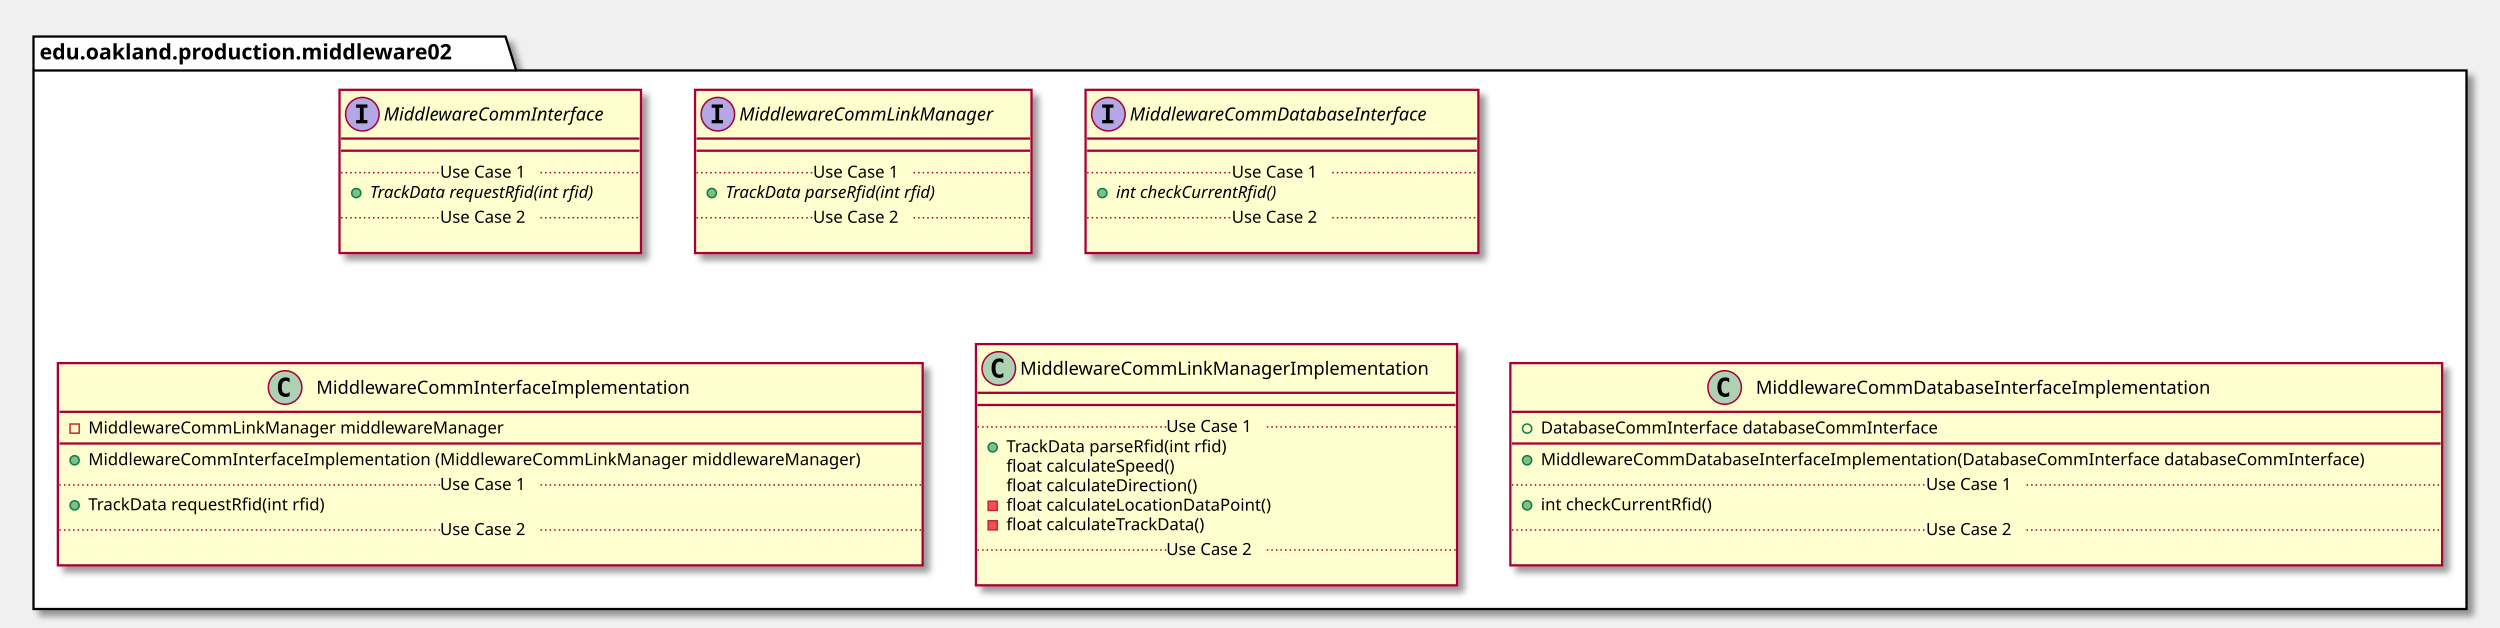
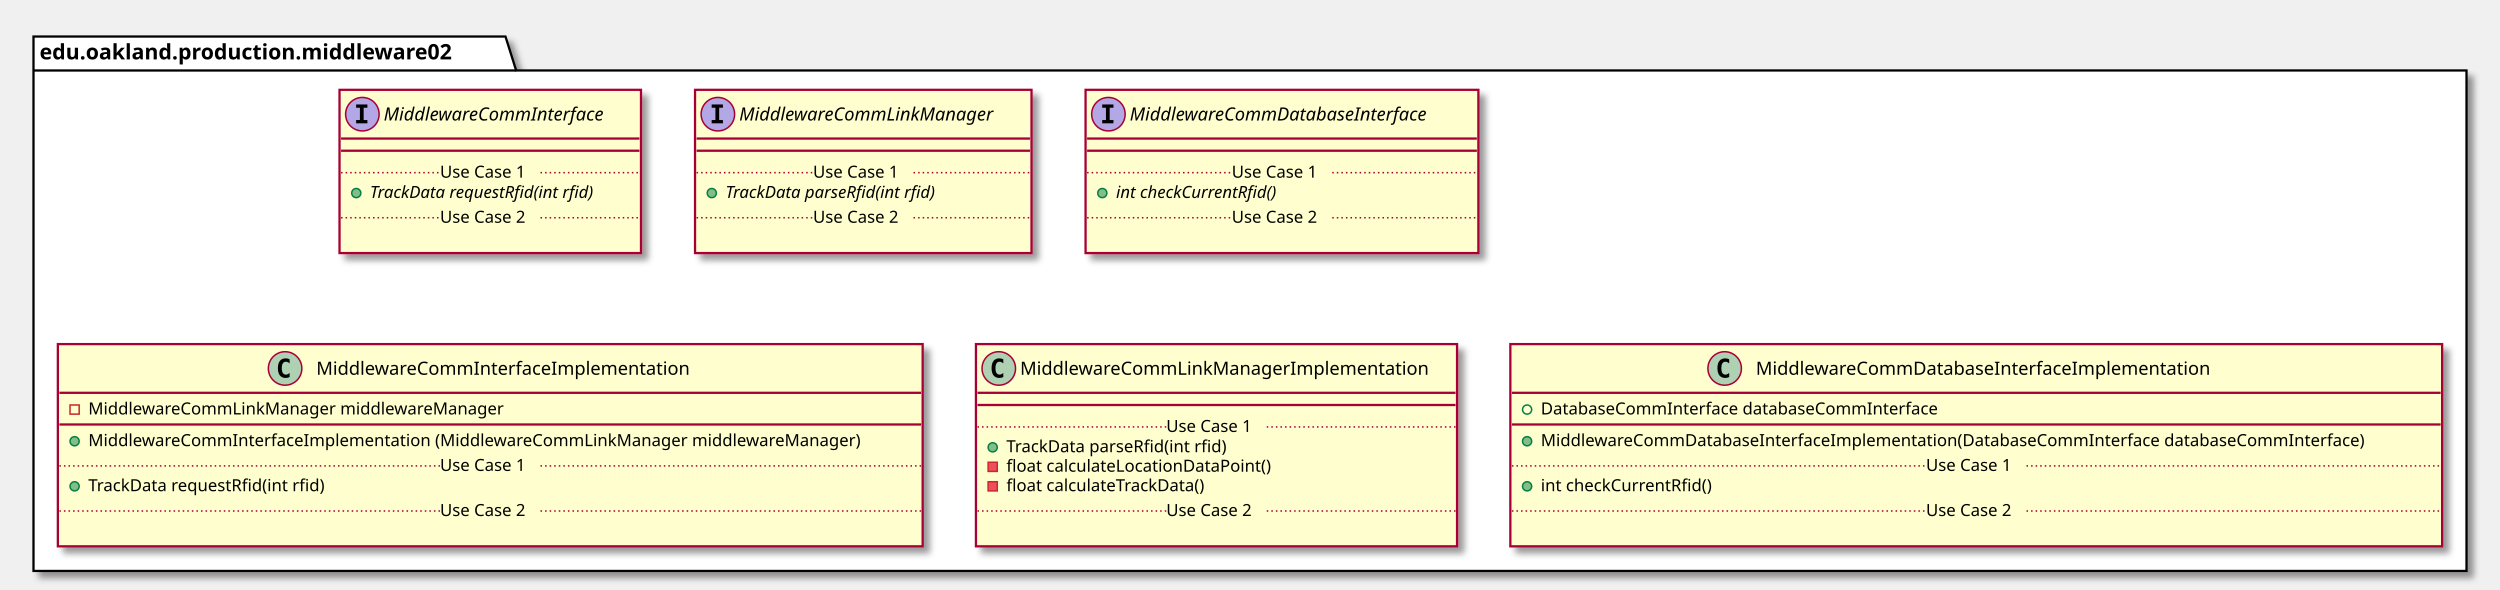
- <svg xmlns="http://www.w3.org/2000/svg" contentScriptType="application/ecmascript" contentStyleType="text/css" height="412px" preserveAspectRatio="none" style="width:1642px;height:412px;" version="1.1" viewBox="0 0 1642 412" width="1642px" zoomAndPan="magnify">
+ <svg xmlns="http://www.w3.org/2000/svg" contentScriptType="application/ecmascript" contentStyleType="text/css" height="387px" preserveAspectRatio="none" style="width:1642px;height:387px;" version="1.1" viewBox="0 0 1642 387" width="1642px" zoomAndPan="magnify">
  <defs>
-     <filter height="300%" id="fpgl8zoe4yqt0" width="300%" x="-1" y="-1">
+     <filter height="300%" id="fgqxfyh06w0ty" width="300%" x="-1" y="-1">
      <feGaussianBlur result="blurOut" stdDeviation="2.0" />
      <feColorMatrix in="blurOut" result="blurOut2" type="matrix" values="0 0 0 0 0 0 0 0 0 0 0 0 0 0 0 0 0 0 .4 0" />
      <feOffset dx="4.0" dy="4.0" in="blurOut2" result="blurOut3" />
      <feBlend in="SourceGraphic" in2="blurOut3" mode="normal" />
    </filter>
  </defs>
  <g>
-     <polygon fill="#FFFFFF" filter="url(#fpgl8zoe4yqt0)" points="22,24,332,24,339,46.297,1620,46.297,1620,400,22,400,22,24" style="stroke: #000000; stroke-width: 1.5;" />
+     <polygon fill="#FFFFFF" filter="url(#fgqxfyh06w0ty)" points="22,24,332,24,339,46.297,1620,46.297,1620,375,22,375,22,24" style="stroke: #000000; stroke-width: 1.5;" />
    <line style="stroke: #000000; stroke-width: 1.5;" x1="22" x2="339" y1="46.297" y2="46.297" />
    <text fill="#000000" font-family="sans-serif" font-size="14" font-weight="bold" lengthAdjust="spacingAndGlyphs" textLength="304" x="26" y="38.995">edu.oakland.production.middleware02</text>
-     <rect fill="#FEFECE" filter="url(#fpgl8zoe4yqt0)" height="107.219" id="MiddlewareCommInterface" style="stroke: #A80036; stroke-width: 1.5;" width="198" x="223" y="59" />
+     <rect fill="#FEFECE" filter="url(#fgqxfyh06w0ty)" height="107.219" id="MiddlewareCommInterface" style="stroke: #A80036; stroke-width: 1.5;" width="198" x="223" y="59" />
    <ellipse cx="238" cy="75" fill="#B4A7E5" rx="11" ry="11" style="stroke: #A80036; stroke-width: 1.0;" />
    <path d="M233.922,70.766 L233.922,68.609 L241.312,68.609 L241.312,70.766 L238.844,70.766 L238.844,78.844 L241.312,78.844 L241.312,81 L233.922,81 L233.922,78.844 L236.391,78.844 L236.391,70.766 L233.922,70.766 Z " />
    <text fill="#000000" font-family="sans-serif" font-size="12" font-style="italic" lengthAdjust="spacingAndGlyphs" textLength="166" x="252" y="79.154">MiddlewareCommInterface</text>
    <line style="stroke: #A80036; stroke-width: 1.5;" x1="224" x2="420" y1="91" y2="91" />
    <line style="stroke: #A80036; stroke-width: 1.5;" x1="224" x2="420" y1="99" y2="99" />
    <ellipse cx="234" cy="126.805" fill="#84BE84" rx="3" ry="3" style="stroke: #038048; stroke-width: 1.0;" />
    <text fill="#000000" font-family="sans-serif" font-size="11" font-style="italic" lengthAdjust="spacingAndGlyphs" textLength="171" x="243" y="130.015">TrackData requestRfid(int rfid)</text>
    <line style="stroke: #A80036; stroke-width: 1.0; stroke-dasharray: 1.0,2.0;" x1="224" x2="289" y1="113.402" y2="113.402" />
    <text fill="#000000" font-family="sans-serif" font-size="11" lengthAdjust="spacingAndGlyphs" textLength="66" x="289" y="116.71">Use Case 1</text>
    <line style="stroke: #A80036; stroke-width: 1.0; stroke-dasharray: 1.0,2.0;" x1="355" x2="420" y1="113.402" y2="113.402" />
    <text fill="#000000" font-family="sans-serif" font-size="11" lengthAdjust="spacingAndGlyphs" textLength="0" x="233" y="159.625" />
    <line style="stroke: #A80036; stroke-width: 1.0; stroke-dasharray: 1.0,2.0;" x1="224" x2="289" y1="143.012" y2="143.012" />
    <text fill="#000000" font-family="sans-serif" font-size="11" lengthAdjust="spacingAndGlyphs" textLength="66" x="289" y="146.32">Use Case 2</text>
    <line style="stroke: #A80036; stroke-width: 1.0; stroke-dasharray: 1.0,2.0;" x1="355" x2="420" y1="143.012" y2="143.012" />
-     <rect fill="#FEFECE" filter="url(#fpgl8zoe4yqt0)" height="107.219" id="MiddlewareCommLinkManager" style="stroke: #A80036; stroke-width: 1.5;" width="221" x="456.5" y="59" />
+     <rect fill="#FEFECE" filter="url(#fgqxfyh06w0ty)" height="107.219" id="MiddlewareCommLinkManager" style="stroke: #A80036; stroke-width: 1.5;" width="221" x="456.5" y="59" />
    <ellipse cx="471.5" cy="75" fill="#B4A7E5" rx="11" ry="11" style="stroke: #A80036; stroke-width: 1.0;" />
    <path d="M467.422,70.766 L467.422,68.609 L474.812,68.609 L474.812,70.766 L472.344,70.766 L472.344,78.844 L474.812,78.844 L474.812,81 L467.422,81 L467.422,78.844 L469.891,78.844 L469.891,70.766 L467.422,70.766 Z " />
    <text fill="#000000" font-family="sans-serif" font-size="12" font-style="italic" lengthAdjust="spacingAndGlyphs" textLength="189" x="485.5" y="79.154">MiddlewareCommLinkManager</text>
    <line style="stroke: #A80036; stroke-width: 1.5;" x1="457.5" x2="676.5" y1="91" y2="91" />
    <line style="stroke: #A80036; stroke-width: 1.5;" x1="457.5" x2="676.5" y1="99" y2="99" />
    <ellipse cx="467.5" cy="126.805" fill="#84BE84" rx="3" ry="3" style="stroke: #038048; stroke-width: 1.0;" />
    <text fill="#000000" font-family="sans-serif" font-size="11" font-style="italic" lengthAdjust="spacingAndGlyphs" textLength="160" x="476.5" y="130.015">TrackData parseRfid(int rfid)</text>
    <line style="stroke: #A80036; stroke-width: 1.0; stroke-dasharray: 1.0,2.0;" x1="457.5" x2="534" y1="113.402" y2="113.402" />
    <text fill="#000000" font-family="sans-serif" font-size="11" lengthAdjust="spacingAndGlyphs" textLength="66" x="534" y="116.71">Use Case 1</text>
    <line style="stroke: #A80036; stroke-width: 1.0; stroke-dasharray: 1.0,2.0;" x1="600" x2="676.5" y1="113.402" y2="113.402" />
    <text fill="#000000" font-family="sans-serif" font-size="11" lengthAdjust="spacingAndGlyphs" textLength="0" x="466.5" y="159.625" />
    <line style="stroke: #A80036; stroke-width: 1.0; stroke-dasharray: 1.0,2.0;" x1="457.5" x2="534" y1="143.012" y2="143.012" />
    <text fill="#000000" font-family="sans-serif" font-size="11" lengthAdjust="spacingAndGlyphs" textLength="66" x="534" y="146.32">Use Case 2</text>
    <line style="stroke: #A80036; stroke-width: 1.0; stroke-dasharray: 1.0,2.0;" x1="600" x2="676.5" y1="143.012" y2="143.012" />
-     <rect fill="#FEFECE" filter="url(#fpgl8zoe4yqt0)" height="107.219" id="MiddlewareCommDatabaseInterface" style="stroke: #A80036; stroke-width: 1.5;" width="258" x="713" y="59" />
+     <rect fill="#FEFECE" filter="url(#fgqxfyh06w0ty)" height="107.219" id="MiddlewareCommDatabaseInterface" style="stroke: #A80036; stroke-width: 1.5;" width="258" x="713" y="59" />
    <ellipse cx="728" cy="75" fill="#B4A7E5" rx="11" ry="11" style="stroke: #A80036; stroke-width: 1.0;" />
    <path d="M723.922,70.766 L723.922,68.609 L731.312,68.609 L731.312,70.766 L728.844,70.766 L728.844,78.844 L731.312,78.844 L731.312,81 L723.922,81 L723.922,78.844 L726.391,78.844 L726.391,70.766 L723.922,70.766 Z " />
    <text fill="#000000" font-family="sans-serif" font-size="12" font-style="italic" lengthAdjust="spacingAndGlyphs" textLength="226" x="742" y="79.154">MiddlewareCommDatabaseInterface</text>
    <line style="stroke: #A80036; stroke-width: 1.5;" x1="714" x2="970" y1="91" y2="91" />
    <line style="stroke: #A80036; stroke-width: 1.5;" x1="714" x2="970" y1="99" y2="99" />
    <ellipse cx="724" cy="126.805" fill="#84BE84" rx="3" ry="3" style="stroke: #038048; stroke-width: 1.0;" />
    <text fill="#000000" font-family="sans-serif" font-size="11" font-style="italic" lengthAdjust="spacingAndGlyphs" textLength="123" x="733" y="130.015">int checkCurrentRfid()</text>
    <line style="stroke: #A80036; stroke-width: 1.0; stroke-dasharray: 1.0,2.0;" x1="714" x2="809" y1="113.402" y2="113.402" />
    <text fill="#000000" font-family="sans-serif" font-size="11" lengthAdjust="spacingAndGlyphs" textLength="66" x="809" y="116.71">Use Case 1</text>
    <line style="stroke: #A80036; stroke-width: 1.0; stroke-dasharray: 1.0,2.0;" x1="875" x2="970" y1="113.402" y2="113.402" />
    <text fill="#000000" font-family="sans-serif" font-size="11" lengthAdjust="spacingAndGlyphs" textLength="0" x="723" y="159.625" />
    <line style="stroke: #A80036; stroke-width: 1.0; stroke-dasharray: 1.0,2.0;" x1="714" x2="809" y1="143.012" y2="143.012" />
    <text fill="#000000" font-family="sans-serif" font-size="11" lengthAdjust="spacingAndGlyphs" textLength="66" x="809" y="146.32">Use Case 2</text>
    <line style="stroke: #A80036; stroke-width: 1.0; stroke-dasharray: 1.0,2.0;" x1="875" x2="970" y1="143.012" y2="143.012" />
-     <rect fill="#FEFECE" filter="url(#fpgl8zoe4yqt0)" height="132.828" id="MiddlewareCommInterfaceImplementation" style="stroke: #A80036; stroke-width: 1.5;" width="568" x="38" y="238.5" />
-     <ellipse cx="187.25" cy="254.5" fill="#ADD1B2" rx="11" ry="11" style="stroke: #A80036; stroke-width: 1.0;" />
-     <path d="M190.219,260.141 Q189.641,260.438 189,260.578 Q188.359,260.734 187.656,260.734 Q185.156,260.734 183.828,259.094 Q182.516,257.438 182.516,254.312 Q182.516,251.188 183.828,249.531 Q185.156,247.875 187.656,247.875 Q188.359,247.875 189,248.031 Q189.656,248.188 190.219,248.484 L190.219,251.203 Q189.594,250.625 189,250.359 Q188.406,250.078 187.781,250.078 Q186.438,250.078 185.75,251.156 Q185.062,252.219 185.062,254.312 Q185.062,256.406 185.75,257.484 Q186.438,258.547 187.781,258.547 Q188.406,258.547 189,258.281 Q189.594,258 190.219,257.422 L190.219,260.141 Z " />
-     <text fill="#000000" font-family="sans-serif" font-size="12" lengthAdjust="spacingAndGlyphs" textLength="261" x="207.75" y="258.654">MiddlewareCommInterfaceImplementation</text>
-     <line style="stroke: #A80036; stroke-width: 1.5;" x1="39" x2="605" y1="270.5" y2="270.5" />
-     <rect fill="none" height="6" style="stroke: #C82930; stroke-width: 1.0;" width="6" x="46" y="278.5" />
-     <text fill="#000000" font-family="sans-serif" font-size="11" lengthAdjust="spacingAndGlyphs" textLength="291" x="58" y="284.71">MiddlewareCommLinkManager middlewareManager</text>
-     <line style="stroke: #A80036; stroke-width: 1.5;" x1="39" x2="605" y1="291.305" y2="291.305" />
-     <ellipse cx="49" cy="302.305" fill="#84BE84" rx="3" ry="3" style="stroke: #038048; stroke-width: 1.0;" />
-     <text fill="#000000" font-family="sans-serif" font-size="11" lengthAdjust="spacingAndGlyphs" textLength="542" x="58" y="305.515">MiddlewareCommInterfaceImplementation (MiddlewareCommLinkManager middlewareManager)</text>
-     <ellipse cx="49" cy="331.914" fill="#84BE84" rx="3" ry="3" style="stroke: #038048; stroke-width: 1.0;" />
-     <text fill="#000000" font-family="sans-serif" font-size="11" lengthAdjust="spacingAndGlyphs" textLength="171" x="58" y="335.125">TrackData requestRfid(int rfid)</text>
-     <line style="stroke: #A80036; stroke-width: 1.0; stroke-dasharray: 1.0,2.0;" x1="39" x2="289" y1="318.512" y2="318.512" />
-     <text fill="#000000" font-family="sans-serif" font-size="11" lengthAdjust="spacingAndGlyphs" textLength="66" x="289" y="321.82">Use Case 1</text>
-     <line style="stroke: #A80036; stroke-width: 1.0; stroke-dasharray: 1.0,2.0;" x1="355" x2="605" y1="318.512" y2="318.512" />
-     <text fill="#000000" font-family="sans-serif" font-size="11" lengthAdjust="spacingAndGlyphs" textLength="0" x="48" y="364.734" />
-     <line style="stroke: #A80036; stroke-width: 1.0; stroke-dasharray: 1.0,2.0;" x1="39" x2="289" y1="348.121" y2="348.121" />
-     <text fill="#000000" font-family="sans-serif" font-size="11" lengthAdjust="spacingAndGlyphs" textLength="66" x="289" y="351.429">Use Case 2</text>
-     <line style="stroke: #A80036; stroke-width: 1.0; stroke-dasharray: 1.0,2.0;" x1="355" x2="605" y1="348.121" y2="348.121" />
-     <rect fill="#FEFECE" filter="url(#fpgl8zoe4yqt0)" height="158.438" id="MiddlewareCommLinkManagerImplementation" style="stroke: #A80036; stroke-width: 1.5;" width="316" x="641" y="226" />
+     <rect fill="#FEFECE" filter="url(#fgqxfyh06w0ty)" height="132.828" id="MiddlewareCommInterfaceImplementation" style="stroke: #A80036; stroke-width: 1.5;" width="568" x="38" y="226" />
+     <ellipse cx="187.25" cy="242" fill="#ADD1B2" rx="11" ry="11" style="stroke: #A80036; stroke-width: 1.0;" />
+     <path d="M190.219,247.641 Q189.641,247.938 189,248.078 Q188.359,248.234 187.656,248.234 Q185.156,248.234 183.828,246.594 Q182.516,244.938 182.516,241.812 Q182.516,238.688 183.828,237.031 Q185.156,235.375 187.656,235.375 Q188.359,235.375 189,235.531 Q189.656,235.688 190.219,235.984 L190.219,238.703 Q189.594,238.125 189,237.859 Q188.406,237.578 187.781,237.578 Q186.438,237.578 185.75,238.656 Q185.062,239.719 185.062,241.812 Q185.062,243.906 185.75,244.984 Q186.438,246.047 187.781,246.047 Q188.406,246.047 189,245.781 Q189.594,245.5 190.219,244.922 L190.219,247.641 Z " />
+     <text fill="#000000" font-family="sans-serif" font-size="12" lengthAdjust="spacingAndGlyphs" textLength="261" x="207.75" y="246.154">MiddlewareCommInterfaceImplementation</text>
+     <line style="stroke: #A80036; stroke-width: 1.5;" x1="39" x2="605" y1="258" y2="258" />
+     <rect fill="none" height="6" style="stroke: #C82930; stroke-width: 1.0;" width="6" x="46" y="266" />
+     <text fill="#000000" font-family="sans-serif" font-size="11" lengthAdjust="spacingAndGlyphs" textLength="291" x="58" y="272.21">MiddlewareCommLinkManager middlewareManager</text>
+     <line style="stroke: #A80036; stroke-width: 1.5;" x1="39" x2="605" y1="278.805" y2="278.805" />
+     <ellipse cx="49" cy="289.805" fill="#84BE84" rx="3" ry="3" style="stroke: #038048; stroke-width: 1.0;" />
+     <text fill="#000000" font-family="sans-serif" font-size="11" lengthAdjust="spacingAndGlyphs" textLength="542" x="58" y="293.015">MiddlewareCommInterfaceImplementation (MiddlewareCommLinkManager middlewareManager)</text>
+     <ellipse cx="49" cy="319.414" fill="#84BE84" rx="3" ry="3" style="stroke: #038048; stroke-width: 1.0;" />
+     <text fill="#000000" font-family="sans-serif" font-size="11" lengthAdjust="spacingAndGlyphs" textLength="171" x="58" y="322.625">TrackData requestRfid(int rfid)</text>
+     <line style="stroke: #A80036; stroke-width: 1.0; stroke-dasharray: 1.0,2.0;" x1="39" x2="289" y1="306.012" y2="306.012" />
+     <text fill="#000000" font-family="sans-serif" font-size="11" lengthAdjust="spacingAndGlyphs" textLength="66" x="289" y="309.32">Use Case 1</text>
+     <line style="stroke: #A80036; stroke-width: 1.0; stroke-dasharray: 1.0,2.0;" x1="355" x2="605" y1="306.012" y2="306.012" />
+     <text fill="#000000" font-family="sans-serif" font-size="11" lengthAdjust="spacingAndGlyphs" textLength="0" x="48" y="352.234" />
+     <line style="stroke: #A80036; stroke-width: 1.0; stroke-dasharray: 1.0,2.0;" x1="39" x2="289" y1="335.621" y2="335.621" />
+     <text fill="#000000" font-family="sans-serif" font-size="11" lengthAdjust="spacingAndGlyphs" textLength="66" x="289" y="338.929">Use Case 2</text>
+     <line style="stroke: #A80036; stroke-width: 1.0; stroke-dasharray: 1.0,2.0;" x1="355" x2="605" y1="335.621" y2="335.621" />
+     <rect fill="#FEFECE" filter="url(#fgqxfyh06w0ty)" height="132.828" id="MiddlewareCommLinkManagerImplementation" style="stroke: #A80036; stroke-width: 1.5;" width="316" x="641" y="226" />
    <ellipse cx="656" cy="242" fill="#ADD1B2" rx="11" ry="11" style="stroke: #A80036; stroke-width: 1.0;" />
    <path d="M658.969,247.641 Q658.391,247.938 657.75,248.078 Q657.109,248.234 656.406,248.234 Q653.906,248.234 652.578,246.594 Q651.266,244.938 651.266,241.812 Q651.266,238.688 652.578,237.031 Q653.906,235.375 656.406,235.375 Q657.109,235.375 657.75,235.531 Q658.406,235.688 658.969,235.984 L658.969,238.703 Q658.344,238.125 657.75,237.859 Q657.156,237.578 656.531,237.578 Q655.188,237.578 654.5,238.656 Q653.812,239.719 653.812,241.812 Q653.812,243.906 654.5,244.984 Q655.188,246.047 656.531,246.047 Q657.156,246.047 657.75,245.781 Q658.344,245.5 658.969,244.922 L658.969,247.641 Z " />
    <text fill="#000000" font-family="sans-serif" font-size="12" lengthAdjust="spacingAndGlyphs" textLength="284" x="670" y="246.154">MiddlewareCommLinkManagerImplementation</text>
    <line style="stroke: #A80036; stroke-width: 1.5;" x1="642" x2="956" y1="258" y2="258" />
    <line style="stroke: #A80036; stroke-width: 1.5;" x1="642" x2="956" y1="266" y2="266" />
    <ellipse cx="652" cy="293.805" fill="#84BE84" rx="3" ry="3" style="stroke: #038048; stroke-width: 1.0;" />
    <text fill="#000000" font-family="sans-serif" font-size="11" lengthAdjust="spacingAndGlyphs" textLength="160" x="661" y="297.015">TrackData parseRfid(int rfid)</text>
-     <text fill="#000000" font-family="sans-serif" font-size="11" lengthAdjust="spacingAndGlyphs" textLength="123" x="661" y="309.82">float calculateSpeed()</text>
-     <text fill="#000000" font-family="sans-serif" font-size="11" lengthAdjust="spacingAndGlyphs" textLength="137" x="661" y="322.625">float calculateDirection()</text>
-     <rect fill="#F24D5C" height="6" style="stroke: #C82930; stroke-width: 1.0;" width="6" x="649" y="329.219" />
-     <text fill="#000000" font-family="sans-serif" font-size="11" lengthAdjust="spacingAndGlyphs" textLength="188" x="661" y="335.429">float calculateLocationDataPoint()</text>
-     <rect fill="#F24D5C" height="6" style="stroke: #C82930; stroke-width: 1.0;" width="6" x="649" y="342.023" />
-     <text fill="#000000" font-family="sans-serif" font-size="11" lengthAdjust="spacingAndGlyphs" textLength="144" x="661" y="348.234">float calculateTrackData()</text>
+     <rect fill="#F24D5C" height="6" style="stroke: #C82930; stroke-width: 1.0;" width="6" x="649" y="303.609" />
+     <text fill="#000000" font-family="sans-serif" font-size="11" lengthAdjust="spacingAndGlyphs" textLength="188" x="661" y="309.82">float calculateLocationDataPoint()</text>
+     <rect fill="#F24D5C" height="6" style="stroke: #C82930; stroke-width: 1.0;" width="6" x="649" y="316.414" />
+     <text fill="#000000" font-family="sans-serif" font-size="11" lengthAdjust="spacingAndGlyphs" textLength="144" x="661" y="322.625">float calculateTrackData()</text>
    <line style="stroke: #A80036; stroke-width: 1.0; stroke-dasharray: 1.0,2.0;" x1="642" x2="766" y1="280.402" y2="280.402" />
    <text fill="#000000" font-family="sans-serif" font-size="11" lengthAdjust="spacingAndGlyphs" textLength="66" x="766" y="283.71">Use Case 1</text>
    <line style="stroke: #A80036; stroke-width: 1.0; stroke-dasharray: 1.0,2.0;" x1="832" x2="956" y1="280.402" y2="280.402" />
-     <text fill="#000000" font-family="sans-serif" font-size="11" lengthAdjust="spacingAndGlyphs" textLength="0" x="651" y="377.843" />
-     <line style="stroke: #A80036; stroke-width: 1.0; stroke-dasharray: 1.0,2.0;" x1="642" x2="766" y1="361.231" y2="361.231" />
-     <text fill="#000000" font-family="sans-serif" font-size="11" lengthAdjust="spacingAndGlyphs" textLength="66" x="766" y="364.539">Use Case 2</text>
-     <line style="stroke: #A80036; stroke-width: 1.0; stroke-dasharray: 1.0,2.0;" x1="832" x2="956" y1="361.231" y2="361.231" />
-     <rect fill="#FEFECE" filter="url(#fpgl8zoe4yqt0)" height="132.828" id="MiddlewareCommDatabaseInterfaceImplementation" style="stroke: #A80036; stroke-width: 1.5;" width="612" x="992" y="238.5" />
-     <ellipse cx="1132.75" cy="254.5" fill="#ADD1B2" rx="11" ry="11" style="stroke: #A80036; stroke-width: 1.0;" />
-     <path d="M1135.719,260.141 Q1135.141,260.438 1134.5,260.578 Q1133.859,260.734 1133.156,260.734 Q1130.656,260.734 1129.328,259.094 Q1128.016,257.438 1128.016,254.312 Q1128.016,251.188 1129.328,249.531 Q1130.656,247.875 1133.156,247.875 Q1133.859,247.875 1134.5,248.031 Q1135.156,248.188 1135.719,248.484 L1135.719,251.203 Q1135.094,250.625 1134.5,250.359 Q1133.906,250.078 1133.281,250.078 Q1131.938,250.078 1131.25,251.156 Q1130.562,252.219 1130.562,254.312 Q1130.562,256.406 1131.25,257.484 Q1131.938,258.547 1133.281,258.547 Q1133.906,258.547 1134.5,258.281 Q1135.094,258 1135.719,257.422 L1135.719,260.141 Z " />
-     <text fill="#000000" font-family="sans-serif" font-size="12" lengthAdjust="spacingAndGlyphs" textLength="322" x="1153.25" y="258.654">MiddlewareCommDatabaseInterfaceImplementation</text>
-     <line style="stroke: #A80036; stroke-width: 1.5;" x1="993" x2="1603" y1="270.5" y2="270.5" />
-     <ellipse cx="1003" cy="281.5" fill="none" rx="3" ry="3" style="stroke: #038048; stroke-width: 1.0;" />
-     <text fill="#000000" font-family="sans-serif" font-size="11" lengthAdjust="spacingAndGlyphs" textLength="285" x="1012" y="284.71">DatabaseCommInterface databaseCommInterface</text>
-     <line style="stroke: #A80036; stroke-width: 1.5;" x1="993" x2="1603" y1="291.305" y2="291.305" />
-     <ellipse cx="1003" cy="302.305" fill="#84BE84" rx="3" ry="3" style="stroke: #038048; stroke-width: 1.0;" />
-     <text fill="#000000" font-family="sans-serif" font-size="11" lengthAdjust="spacingAndGlyphs" textLength="586" x="1012" y="305.515">MiddlewareCommDatabaseInterfaceImplementation(DatabaseCommInterface databaseCommInterface)</text>
-     <ellipse cx="1003" cy="331.914" fill="#84BE84" rx="3" ry="3" style="stroke: #038048; stroke-width: 1.0;" />
-     <text fill="#000000" font-family="sans-serif" font-size="11" lengthAdjust="spacingAndGlyphs" textLength="122" x="1012" y="335.125">int checkCurrentRfid()</text>
-     <line style="stroke: #A80036; stroke-width: 1.0; stroke-dasharray: 1.0,2.0;" x1="993" x2="1265" y1="318.512" y2="318.512" />
-     <text fill="#000000" font-family="sans-serif" font-size="11" lengthAdjust="spacingAndGlyphs" textLength="66" x="1265" y="321.82">Use Case 1</text>
-     <line style="stroke: #A80036; stroke-width: 1.0; stroke-dasharray: 1.0,2.0;" x1="1331" x2="1603" y1="318.512" y2="318.512" />
-     <text fill="#000000" font-family="sans-serif" font-size="11" lengthAdjust="spacingAndGlyphs" textLength="0" x="1002" y="364.734" />
-     <line style="stroke: #A80036; stroke-width: 1.0; stroke-dasharray: 1.0,2.0;" x1="993" x2="1265" y1="348.121" y2="348.121" />
-     <text fill="#000000" font-family="sans-serif" font-size="11" lengthAdjust="spacingAndGlyphs" textLength="66" x="1265" y="351.429">Use Case 2</text>
-     <line style="stroke: #A80036; stroke-width: 1.0; stroke-dasharray: 1.0,2.0;" x1="1331" x2="1603" y1="348.121" y2="348.121" />
+     <text fill="#000000" font-family="sans-serif" font-size="11" lengthAdjust="spacingAndGlyphs" textLength="0" x="651" y="352.234" />
+     <line style="stroke: #A80036; stroke-width: 1.0; stroke-dasharray: 1.0,2.0;" x1="642" x2="766" y1="335.621" y2="335.621" />
+     <text fill="#000000" font-family="sans-serif" font-size="11" lengthAdjust="spacingAndGlyphs" textLength="66" x="766" y="338.929">Use Case 2</text>
+     <line style="stroke: #A80036; stroke-width: 1.0; stroke-dasharray: 1.0,2.0;" x1="832" x2="956" y1="335.621" y2="335.621" />
+     <rect fill="#FEFECE" filter="url(#fgqxfyh06w0ty)" height="132.828" id="MiddlewareCommDatabaseInterfaceImplementation" style="stroke: #A80036; stroke-width: 1.5;" width="612" x="992" y="226" />
+     <ellipse cx="1132.75" cy="242" fill="#ADD1B2" rx="11" ry="11" style="stroke: #A80036; stroke-width: 1.0;" />
+     <path d="M1135.719,247.641 Q1135.141,247.938 1134.5,248.078 Q1133.859,248.234 1133.156,248.234 Q1130.656,248.234 1129.328,246.594 Q1128.016,244.938 1128.016,241.812 Q1128.016,238.688 1129.328,237.031 Q1130.656,235.375 1133.156,235.375 Q1133.859,235.375 1134.5,235.531 Q1135.156,235.688 1135.719,235.984 L1135.719,238.703 Q1135.094,238.125 1134.5,237.859 Q1133.906,237.578 1133.281,237.578 Q1131.938,237.578 1131.25,238.656 Q1130.562,239.719 1130.562,241.812 Q1130.562,243.906 1131.25,244.984 Q1131.938,246.047 1133.281,246.047 Q1133.906,246.047 1134.5,245.781 Q1135.094,245.5 1135.719,244.922 L1135.719,247.641 Z " />
+     <text fill="#000000" font-family="sans-serif" font-size="12" lengthAdjust="spacingAndGlyphs" textLength="322" x="1153.25" y="246.154">MiddlewareCommDatabaseInterfaceImplementation</text>
+     <line style="stroke: #A80036; stroke-width: 1.5;" x1="993" x2="1603" y1="258" y2="258" />
+     <ellipse cx="1003" cy="269" fill="none" rx="3" ry="3" style="stroke: #038048; stroke-width: 1.0;" />
+     <text fill="#000000" font-family="sans-serif" font-size="11" lengthAdjust="spacingAndGlyphs" textLength="285" x="1012" y="272.21">DatabaseCommInterface databaseCommInterface</text>
+     <line style="stroke: #A80036; stroke-width: 1.5;" x1="993" x2="1603" y1="278.805" y2="278.805" />
+     <ellipse cx="1003" cy="289.805" fill="#84BE84" rx="3" ry="3" style="stroke: #038048; stroke-width: 1.0;" />
+     <text fill="#000000" font-family="sans-serif" font-size="11" lengthAdjust="spacingAndGlyphs" textLength="586" x="1012" y="293.015">MiddlewareCommDatabaseInterfaceImplementation(DatabaseCommInterface databaseCommInterface)</text>
+     <ellipse cx="1003" cy="319.414" fill="#84BE84" rx="3" ry="3" style="stroke: #038048; stroke-width: 1.0;" />
+     <text fill="#000000" font-family="sans-serif" font-size="11" lengthAdjust="spacingAndGlyphs" textLength="122" x="1012" y="322.625">int checkCurrentRfid()</text>
+     <line style="stroke: #A80036; stroke-width: 1.0; stroke-dasharray: 1.0,2.0;" x1="993" x2="1265" y1="306.012" y2="306.012" />
+     <text fill="#000000" font-family="sans-serif" font-size="11" lengthAdjust="spacingAndGlyphs" textLength="66" x="1265" y="309.32">Use Case 1</text>
+     <line style="stroke: #A80036; stroke-width: 1.0; stroke-dasharray: 1.0,2.0;" x1="1331" x2="1603" y1="306.012" y2="306.012" />
+     <text fill="#000000" font-family="sans-serif" font-size="11" lengthAdjust="spacingAndGlyphs" textLength="0" x="1002" y="352.234" />
+     <line style="stroke: #A80036; stroke-width: 1.0; stroke-dasharray: 1.0,2.0;" x1="993" x2="1265" y1="335.621" y2="335.621" />
+     <text fill="#000000" font-family="sans-serif" font-size="11" lengthAdjust="spacingAndGlyphs" textLength="66" x="1265" y="338.929">Use Case 2</text>
+     <line style="stroke: #A80036; stroke-width: 1.0; stroke-dasharray: 1.0,2.0;" x1="1331" x2="1603" y1="335.621" y2="335.621" />
  </g>
</svg>
